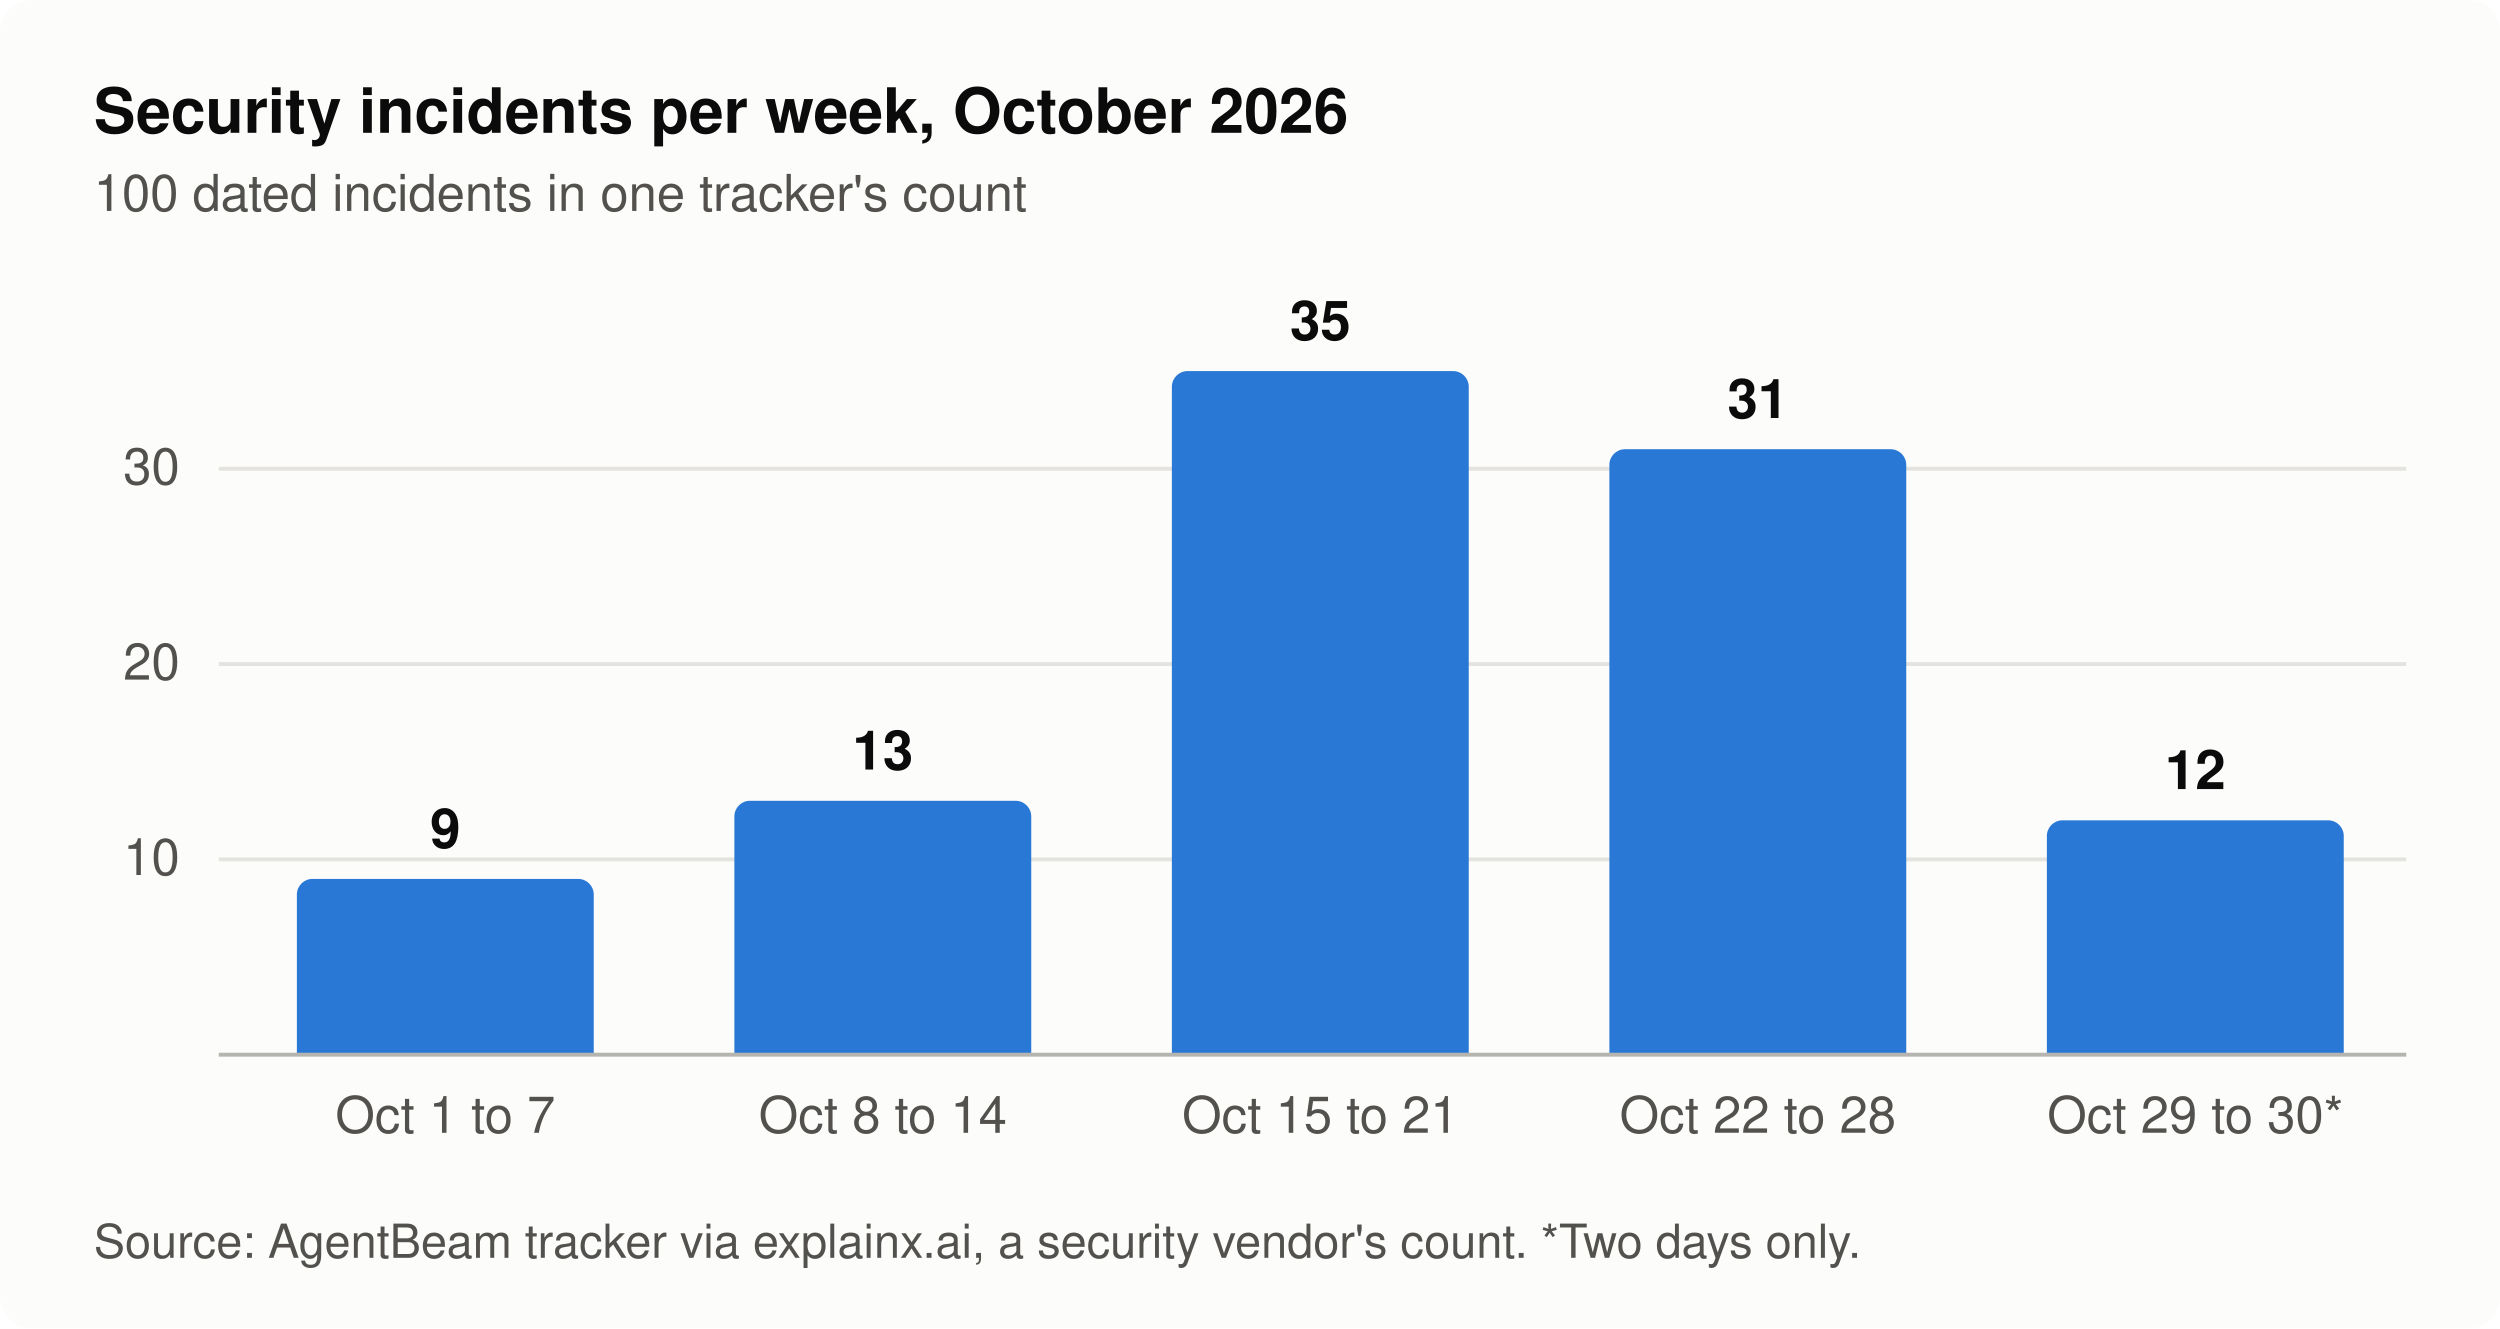
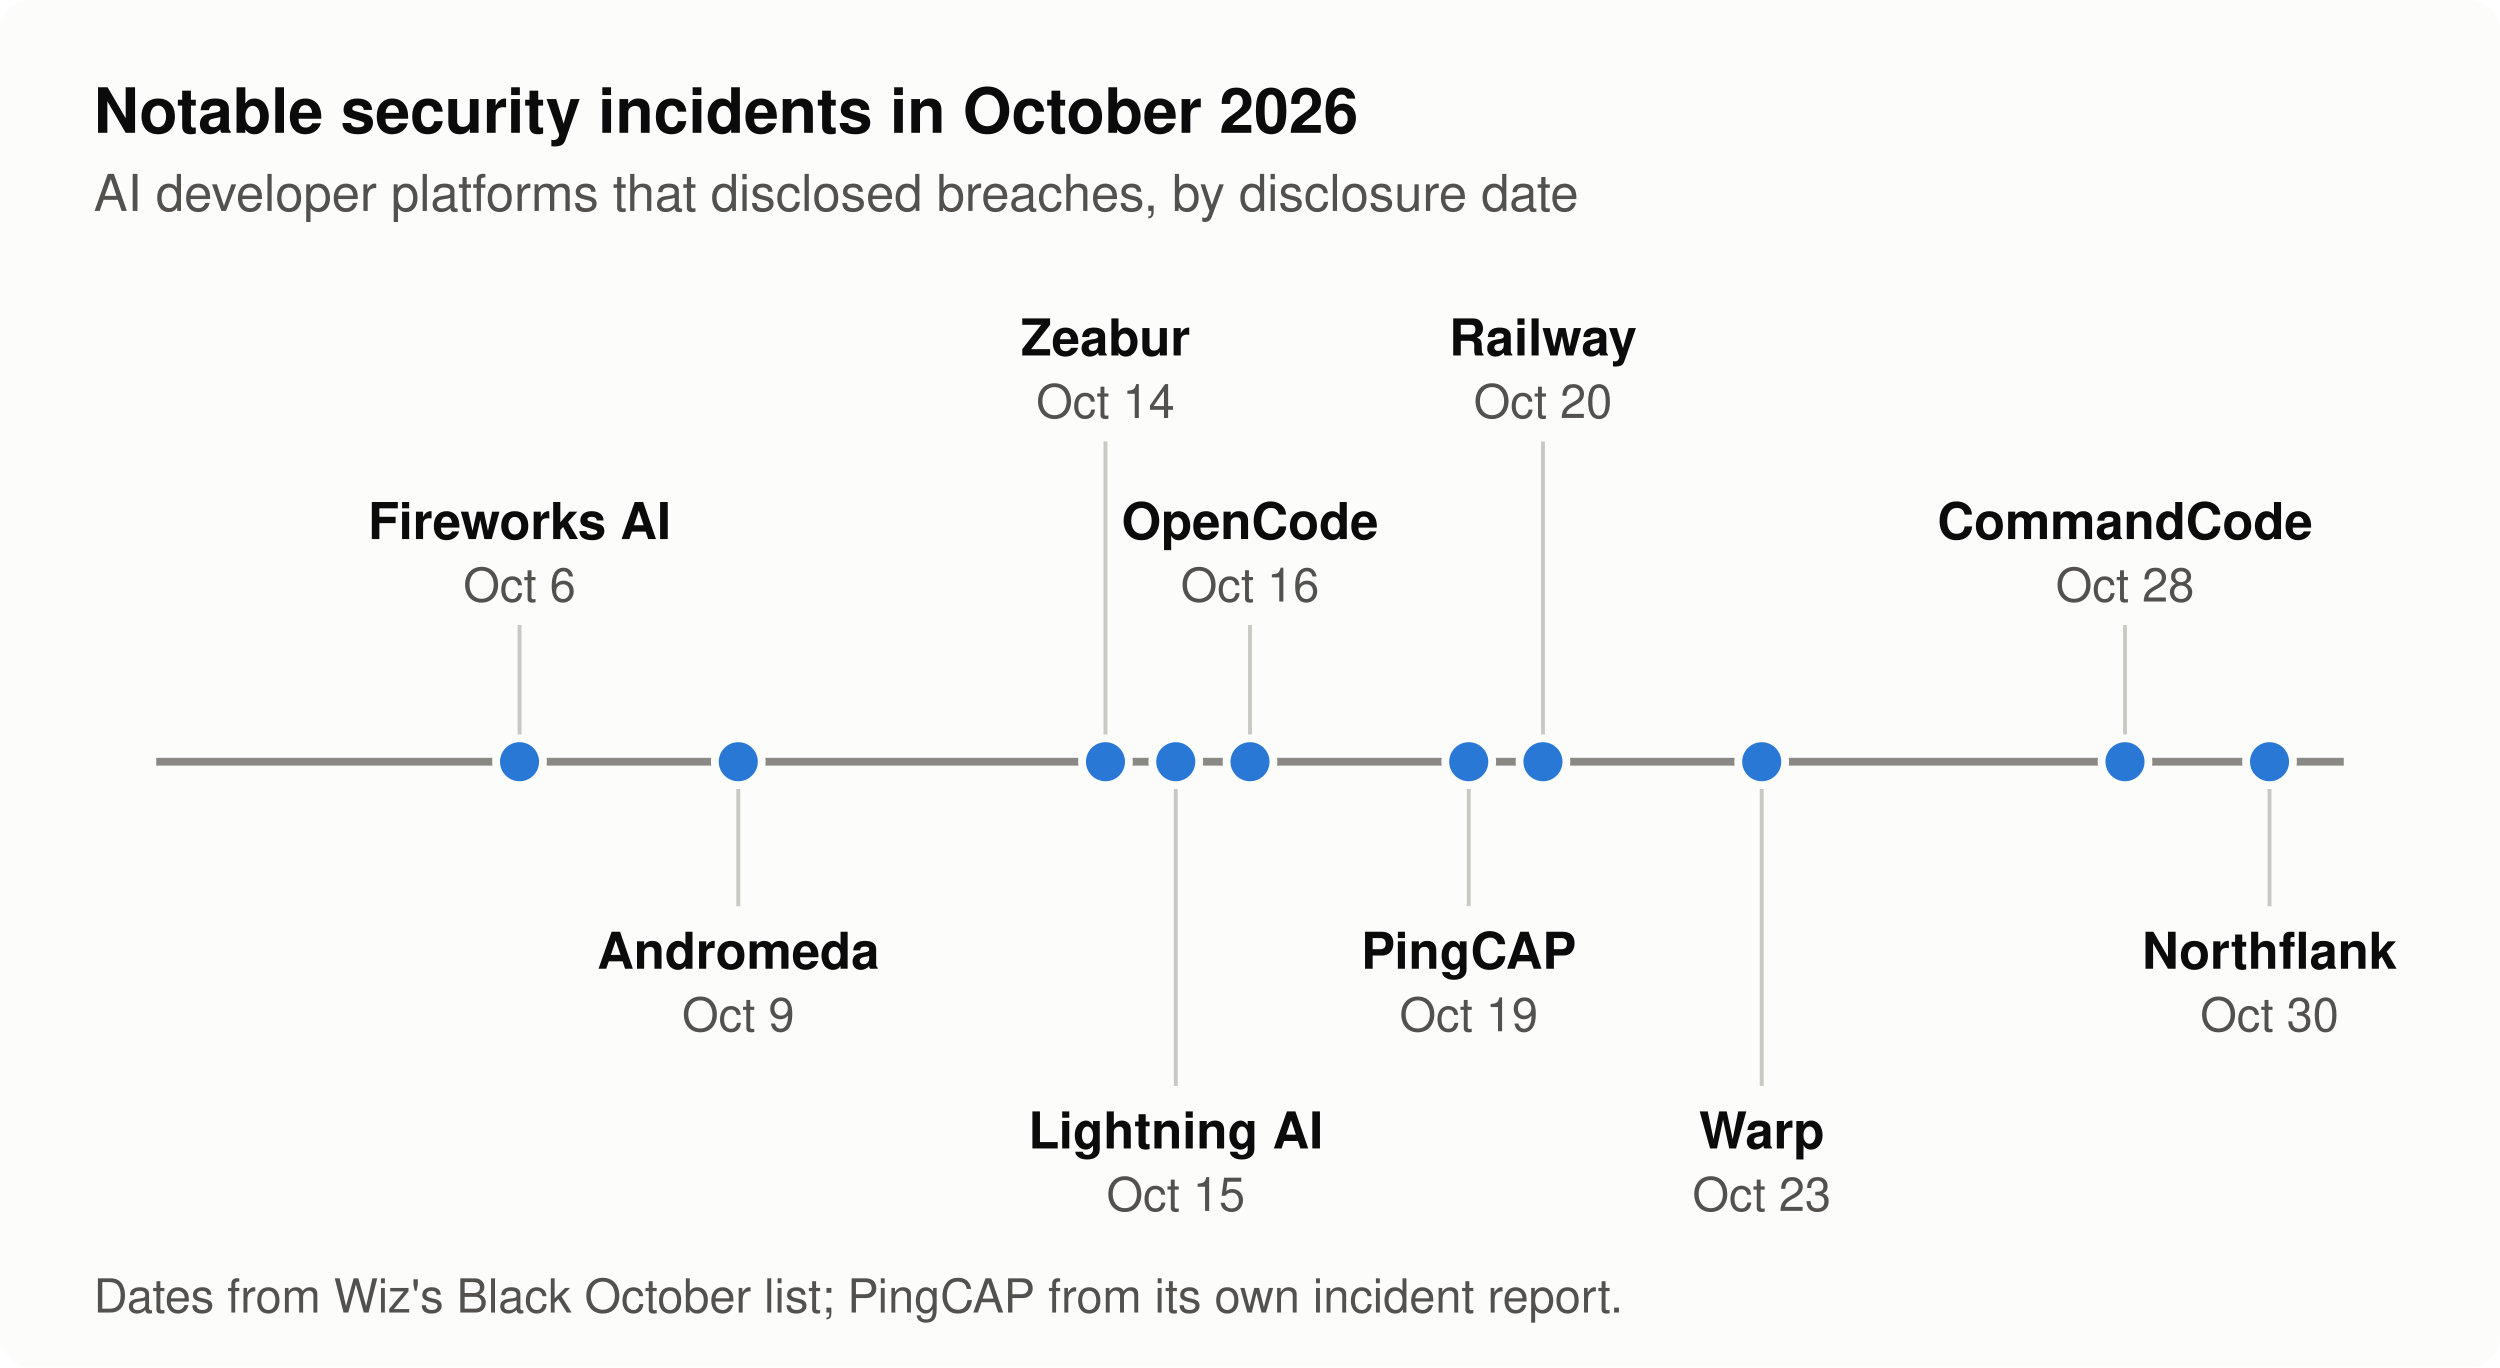
- <svg xmlns="http://www.w3.org/2000/svg" viewBox="0 0 640 340" width="640" height="340" role="img" aria-labelledby="t d">
+ <svg xmlns="http://www.w3.org/2000/svg" viewBox="0 0 640 350" width="640" height="350" role="img" aria-labelledby="t d">
  <style>
    .bg { fill: #fcfcfb; }
-     .bar { fill: #2a78d6; }
-     .grid { stroke: #e4e3df; stroke-width: 1; }
-     .base { stroke: #b5b4ae; stroke-width: 1; }
+     .dot { fill: #2a78d6; stroke: #fcfcfb; stroke-width: 2; }
+     .stem { stroke: #c9c8c2; stroke-width: 1; }
+     .axis { stroke: #8a8984; stroke-width: 2; }
    .t1 { fill: #0b0b0b; font: 600 16px -apple-system, "Segoe UI", Helvetica, Arial, sans-serif; }
    .t2 { fill: #52514e; font: 13px -apple-system, "Segoe UI", Helvetica, Arial, sans-serif; }
-     .val { fill: #0b0b0b; font: 600 14px -apple-system, "Segoe UI", Helvetica, Arial, sans-serif; }
+     .name { fill: #0b0b0b; font: 600 13px -apple-system, "Segoe UI", Helvetica, Arial, sans-serif; }
+     .date { fill: #52514e; font: 12px -apple-system, "Segoe UI", Helvetica, Arial, sans-serif; }
    .note { fill: #52514e; font: 12px -apple-system, "Segoe UI", Helvetica, Arial, sans-serif; }
    @media (prefers-color-scheme: dark) {
      .bg { fill: #1a1a19; }
-       .bar { fill: #3987e5; }
-       .grid { stroke: #33332f; }
-       .base { stroke: #5c5b55; }
-       .t1, .val { fill: #f0efec; }
-       .t2, .note { fill: #c3c2b7; }
+       .dot { fill: #3987e5; stroke: #1a1a19; }
+       .stem { stroke: #4a4944; }
+       .axis { stroke: #8a8984; }
+       .t1, .name { fill: #f0efec; }
+       .t2, .date, .note { fill: #c3c2b7; }
    }
  </style>
-   <rect class="bg" width="640" height="340" rx="8" />
-   <text class="t1" x="24" y="34">Security incidents per week, October 2026</text>
-   <text class="t2" x="24" y="54">100 dated incidents in one tracker's count</text>
-   <line class="grid" x1="56" x2="616" y1="220" y2="220" />
-   <line class="grid" x1="56" x2="616" y1="170" y2="170" />
-   <line class="grid" x1="56" x2="616" y1="120" y2="120" />
-   <text class="t2" x="46" y="224" text-anchor="end">10</text>
-   <text class="t2" x="46" y="174" text-anchor="end">20</text>
-   <text class="t2" x="46" y="124" text-anchor="end">30</text>
-   <path class="bar" d="M76,270 V229 a4,4 0 0 1 4,-4 H148 a4,4 0 0 1 4,4 V270 Z" />
-   <path class="bar" d="M188,270 V209 a4,4 0 0 1 4,-4 H260 a4,4 0 0 1 4,4 V270 Z" />
-   <path class="bar" d="M300,270 V99 a4,4 0 0 1 4,-4 H372 a4,4 0 0 1 4,4 V270 Z" />
-   <path class="bar" d="M412,270 V119 a4,4 0 0 1 4,-4 H484 a4,4 0 0 1 4,4 V270 Z" />
-   <path class="bar" d="M524,270 V214 a4,4 0 0 1 4,-4 H596 a4,4 0 0 1 4,4 V270 Z" />
-   <line class="base" x1="56" x2="616" y1="270" y2="270" />
-   <text class="val" x="114" y="217" text-anchor="middle">9</text>
-   <text class="val" x="226" y="197" text-anchor="middle">13</text>
-   <text class="val" x="338" y="87" text-anchor="middle">35</text>
-   <text class="val" x="450" y="107" text-anchor="middle">31</text>
-   <text class="val" x="562" y="202" text-anchor="middle">12</text>
-   <text class="t2" x="114" y="290" text-anchor="middle">Oct 1 to 7</text>
-   <text class="t2" x="226" y="290" text-anchor="middle">Oct 8 to 14</text>
-   <text class="t2" x="338" y="290" text-anchor="middle">Oct 15 to 21</text>
-   <text class="t2" x="450" y="290" text-anchor="middle">Oct 22 to 28</text>
-   <text class="t2" x="562" y="290" text-anchor="middle">Oct 29 to 30*</text>
-   <text class="note" x="24" y="322">Source: AgentBeam tracker via explainx.ai, a security vendor's count. *Two days only.</text>
+   <rect class="bg" width="640" height="350" rx="8" />
+   <text class="t1" x="24" y="34">Notable security incidents in October 2026</text>
+   <text class="t2" x="24" y="54">AI developer platforms that disclosed breaches, by disclosure date</text>
+   <line class="axis" x1="40" x2="600" y1="195" y2="195" />
+   <line class="stem" x1="133" x2="133" y1="195" y2="160" />
+   <line class="stem" x1="189" x2="189" y1="195" y2="232" />
+   <line class="stem" x1="283" x2="283" y1="195" y2="113" />
+   <line class="stem" x1="301" x2="301" y1="195" y2="278" />
+   <line class="stem" x1="320" x2="320" y1="195" y2="160" />
+   <line class="stem" x1="376" x2="376" y1="195" y2="232" />
+   <line class="stem" x1="395" x2="395" y1="195" y2="113" />
+   <line class="stem" x1="451" x2="451" y1="195" y2="278" />
+   <line class="stem" x1="544" x2="544" y1="195" y2="160" />
+   <line class="stem" x1="581" x2="581" y1="195" y2="232" />
+   <circle class="dot" cx="133" cy="195" r="6" />
+   <circle class="dot" cx="189" cy="195" r="6" />
+   <circle class="dot" cx="283" cy="195" r="6" />
+   <circle class="dot" cx="301" cy="195" r="6" />
+   <circle class="dot" cx="320" cy="195" r="6" />
+   <circle class="dot" cx="376" cy="195" r="6" />
+   <circle class="dot" cx="395" cy="195" r="6" />
+   <circle class="dot" cx="451" cy="195" r="6" />
+   <circle class="dot" cx="544" cy="195" r="6" />
+   <circle class="dot" cx="581" cy="195" r="6" />
+   <text class="name" x="133" y="138" text-anchor="middle">Fireworks AI</text>
+   <text class="date" x="133" y="154" text-anchor="middle">Oct 6</text>
+   <text class="name" x="283" y="91" text-anchor="middle">Zeabur</text>
+   <text class="date" x="283" y="107" text-anchor="middle">Oct 14</text>
+   <text class="name" x="320" y="138" text-anchor="middle">OpenCode</text>
+   <text class="date" x="320" y="154" text-anchor="middle">Oct 16</text>
+   <text class="name" x="395" y="91" text-anchor="middle">Railway</text>
+   <text class="date" x="395" y="107" text-anchor="middle">Oct 20</text>
+   <text class="name" x="544" y="138" text-anchor="middle">CommandCode</text>
+   <text class="date" x="544" y="154" text-anchor="middle">Oct 28</text>
+   <text class="name" x="189" y="248" text-anchor="middle">Andromeda</text>
+   <text class="date" x="189" y="264" text-anchor="middle">Oct 9</text>
+   <text class="name" x="301" y="294" text-anchor="middle">Lightning AI</text>
+   <text class="date" x="301" y="310" text-anchor="middle">Oct 15</text>
+   <text class="name" x="376" y="248" text-anchor="middle">PingCAP</text>
+   <text class="date" x="376" y="264" text-anchor="middle">Oct 19</text>
+   <text class="name" x="451" y="294" text-anchor="middle">Warp</text>
+   <text class="date" x="451" y="310" text-anchor="middle">Oct 23</text>
+   <text class="name" x="581" y="248" text-anchor="middle">Northflank</text>
+   <text class="date" x="581" y="264" text-anchor="middle">Oct 30</text>
+   <text class="note" x="24" y="336">Dates from Wiz's Black October list; PingCAP from its own incident report.</text>
</svg>
